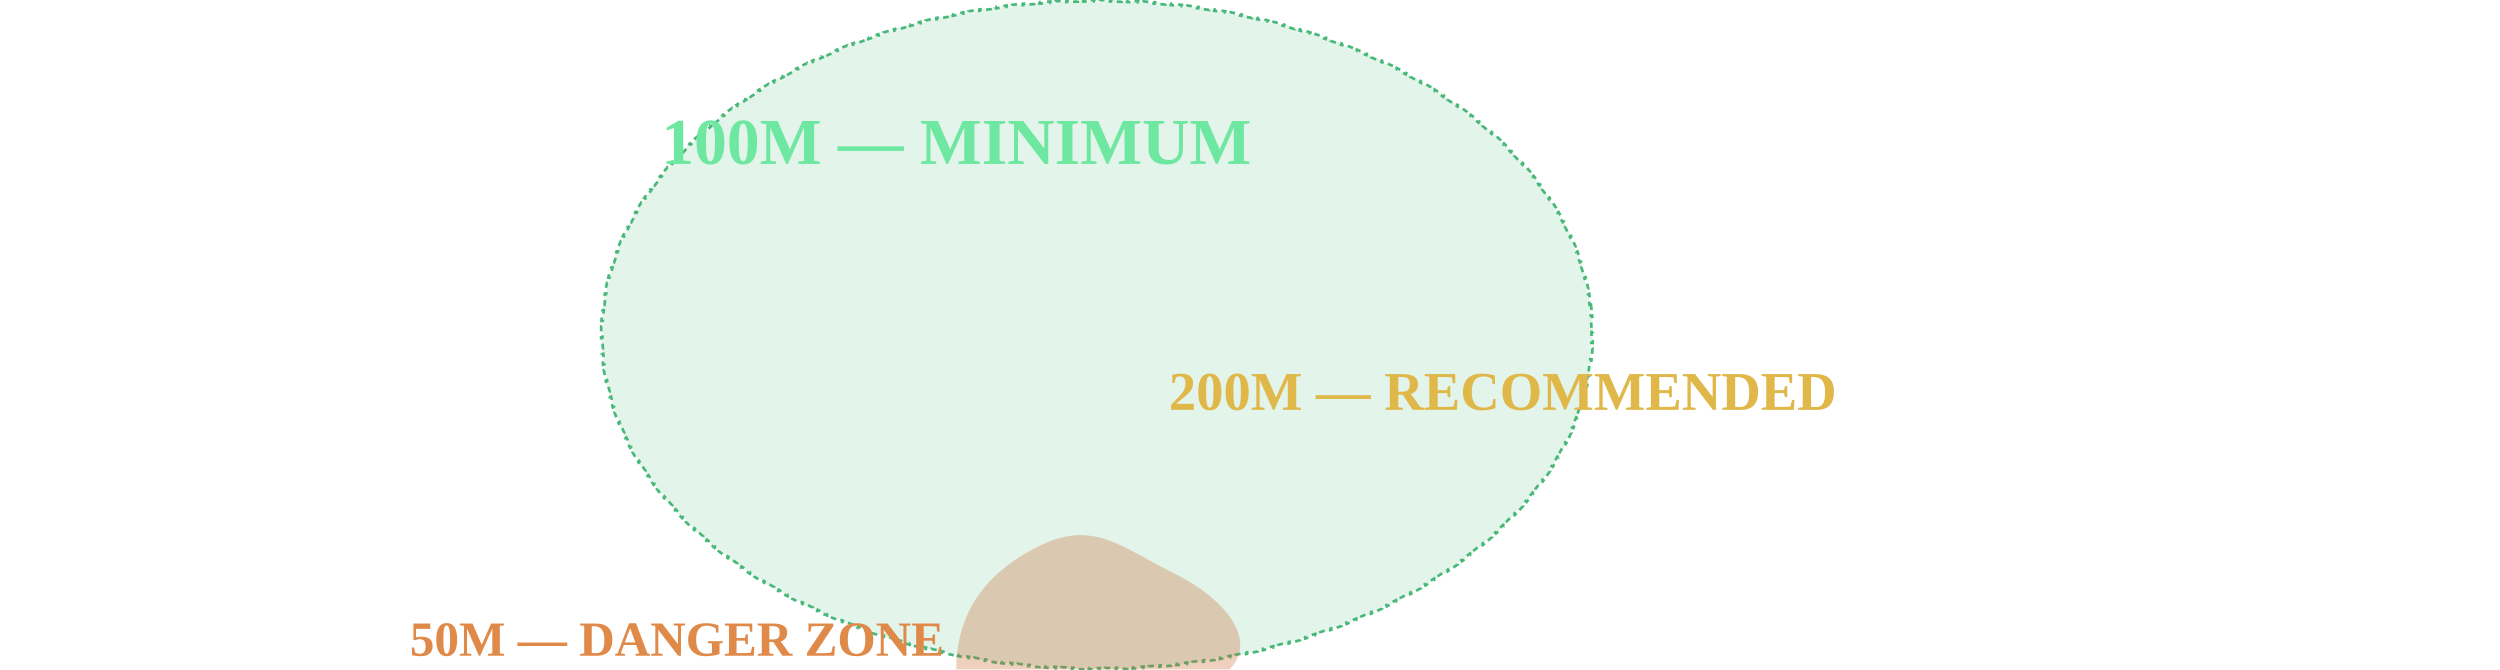
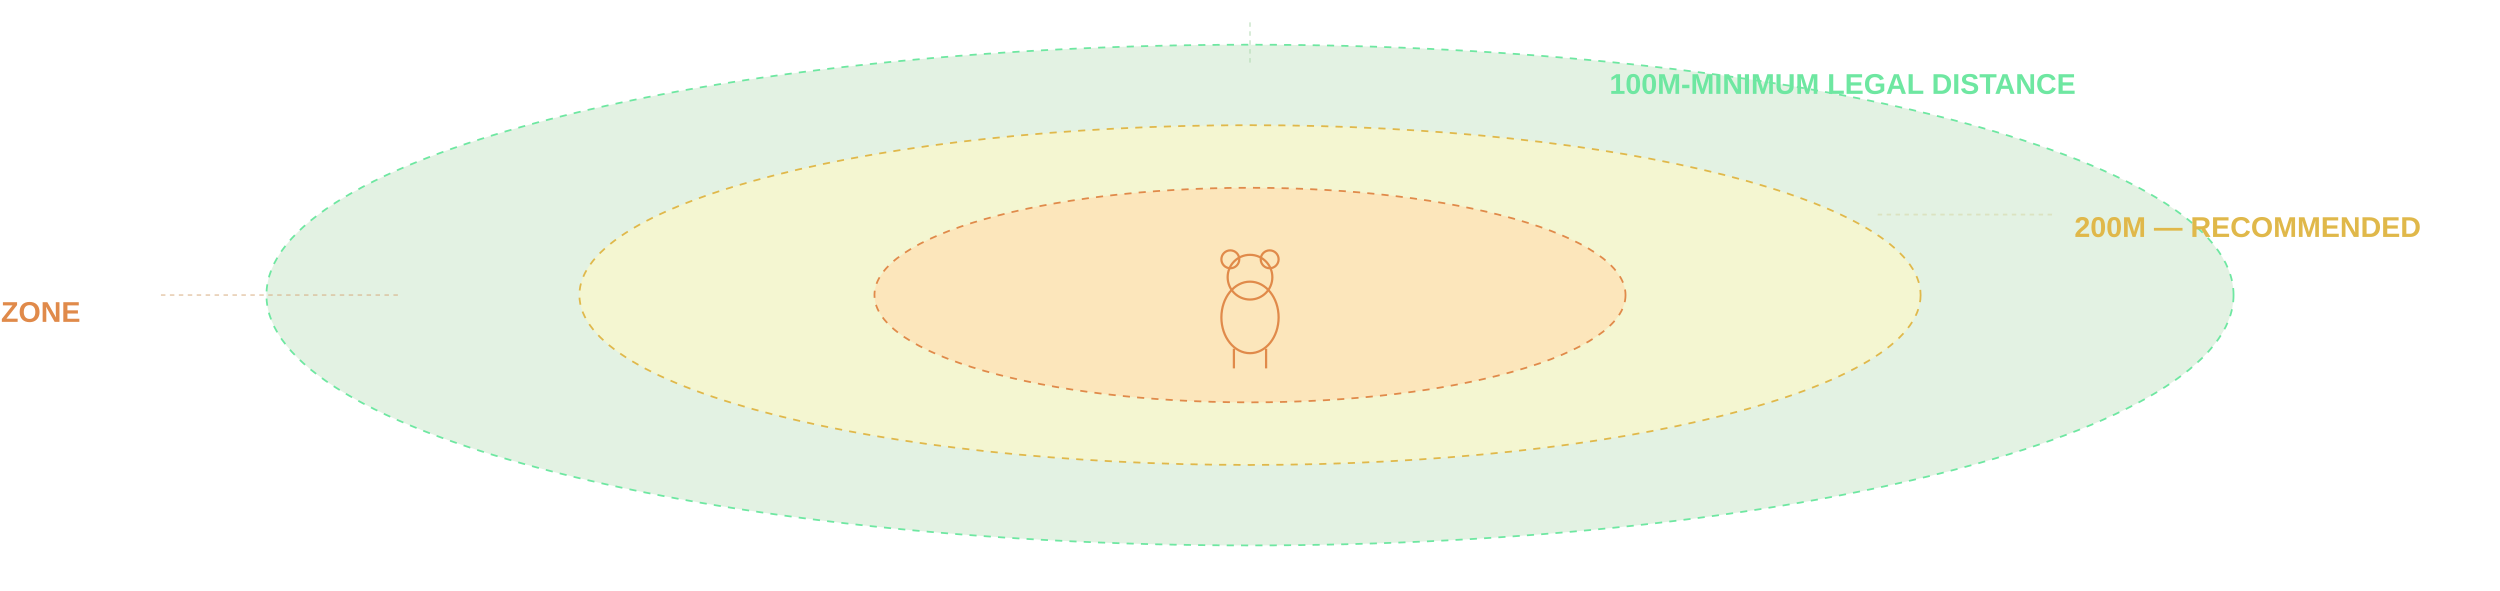
- <svg xmlns="http://www.w3.org/2000/svg" width="915" height="245" viewBox="0 0 915 245" fill="none">
-   <path d="M582.274 111.479C582.362 112.142 582.44 112.807 582.512 113.473L582.018 113.526C582.089 114.188 582.152 114.852 582.208 115.517L582.702 115.475C582.758 116.14 582.808 116.807 582.848 117.476L582.351 117.506C582.39 118.168 582.422 118.832 582.446 119.497L582.944 119.479C582.968 120.149 582.982 120.819 582.99 121.491L582.494 121.497C582.498 121.831 582.5 122.165 582.5 122.5C582.5 122.834 582.498 123.169 582.494 123.503L582.99 123.508C582.982 124.18 582.968 124.85 582.944 125.52L582.446 125.502C582.422 126.167 582.39 126.832 582.351 127.494L582.848 127.523C582.808 128.192 582.758 128.859 582.702 129.524L582.208 129.483C582.152 130.148 582.089 130.812 582.018 131.474L582.512 131.526C582.44 132.192 582.362 132.857 582.274 133.52L581.779 133.455C581.692 134.114 581.598 134.772 581.495 135.429L581.985 135.506C581.882 136.168 581.77 136.828 581.651 137.487L581.163 137.399C581.045 138.054 580.919 138.708 580.785 139.359L581.272 139.459C581.138 140.115 580.996 140.769 580.846 141.422L580.36 141.311C580.211 141.959 580.055 142.606 579.891 143.251L580.372 143.372C580.207 144.021 580.035 144.668 579.854 145.313L579.376 145.181C579.197 145.822 579.011 146.462 578.817 147.1L579.294 147.244C579.1 147.884 578.896 148.52 578.687 149.156L578.216 149.001C578.008 149.633 577.793 150.263 577.57 150.891L578.038 151.056C577.815 151.688 577.586 152.318 577.348 152.946L576.882 152.771C576.647 153.391 576.404 154.009 576.155 154.626L576.616 154.812C576.366 155.432 576.107 156.049 575.843 156.665L575.387 156.47C575.124 157.082 574.854 157.692 574.577 158.301L575.029 158.506C574.753 159.113 574.472 159.72 574.182 160.323L573.732 160.107C573.445 160.706 573.151 161.303 572.85 161.897L573.293 162.122C572.99 162.72 572.68 163.315 572.364 163.908L571.926 163.676C571.614 164.262 571.296 164.847 570.971 165.429L571.404 165.67C571.079 166.252 570.75 166.834 570.412 167.412L569.981 167.161C569.645 167.736 569.303 168.31 568.954 168.881L569.379 169.14C569.03 169.71 568.675 170.278 568.314 170.845L567.896 170.578C567.539 171.137 567.177 171.694 566.809 172.249L567.223 172.523C566.853 173.081 566.478 173.637 566.097 174.189L565.687 173.906C565.307 174.455 564.922 175.003 564.531 175.548L564.936 175.838C564.548 176.378 564.154 176.915 563.755 177.45L563.356 177.154C562.959 177.688 562.556 178.218 562.147 178.747L562.54 179.051C562.13 179.582 561.715 180.111 561.294 180.638L560.905 180.327C560.491 180.844 560.072 181.359 559.647 181.872L560.032 182.19C559.607 182.704 559.174 183.214 558.738 183.723L558.36 183.399C557.926 183.906 557.487 184.411 557.042 184.913L557.414 185.242C556.971 185.742 556.524 186.24 556.071 186.735L555.704 186.4C555.257 186.89 554.805 187.377 554.348 187.861L554.709 188.202C554.25 188.689 553.787 189.174 553.318 189.655L552.961 189.308C552.495 189.787 552.023 190.265 551.547 190.739L551.899 191.092C551.429 191.561 550.953 192.026 550.474 192.49L550.128 192.133C549.65 192.595 549.168 193.055 548.681 193.513L549.021 193.875C548.533 194.334 548.039 194.791 547.541 195.246L547.206 194.879C546.715 195.327 546.22 195.773 545.721 196.217L546.051 196.589C545.553 197.031 545.051 197.47 544.545 197.907L544.219 197.53C543.714 197.966 543.205 198.399 542.692 198.829L543.013 199.212C542.498 199.644 541.979 200.073 541.456 200.5L541.141 200.113C540.628 200.532 540.112 200.948 539.592 201.361L539.9 201.751C539.378 202.166 538.852 202.578 538.322 202.988L538.018 202.596C537.489 203.005 536.956 203.411 536.42 203.815L536.719 204.212C536.185 204.614 535.648 205.014 535.106 205.411L534.812 205.011C534.278 205.403 533.739 205.792 533.197 206.18L533.486 206.584C532.942 206.973 532.395 207.359 531.844 207.743L531.561 207.335C531.011 207.718 530.457 208.098 529.9 208.476L530.18 208.887C529.629 209.26 529.075 209.633 528.518 210.002L528.243 209.586C527.689 209.952 527.131 210.316 526.57 210.678L526.841 211.098C526.278 211.46 525.713 211.821 525.144 212.179L524.877 211.756C524.31 212.112 523.74 212.466 523.166 212.817L523.426 213.243C522.86 213.59 522.29 213.934 521.718 214.275L521.462 213.848C520.891 214.189 520.317 214.527 519.739 214.863L519.99 215.294C519.411 215.631 518.829 215.966 518.243 216.298L517.997 215.865C517.416 216.195 516.831 216.523 516.244 216.848L516.485 217.283C515.904 217.605 515.318 217.923 514.73 218.24L514.495 217.803C513.909 218.119 513.32 218.433 512.729 218.744L512.959 219.184C512.365 219.496 511.769 219.806 511.17 220.113L510.944 219.671C510.351 219.975 509.754 220.277 509.154 220.576L509.376 221.021C508.781 221.319 508.183 221.613 507.582 221.905L507.365 221.459C506.766 221.751 506.164 222.039 505.56 222.326L505.772 222.775C505.166 223.063 504.558 223.348 503.946 223.631L503.738 223.18C503.133 223.459 502.525 223.737 501.915 224.012L502.119 224.466C501.512 224.739 500.903 225.009 500.291 225.277L500.091 224.822C499.481 225.09 498.868 225.356 498.253 225.619L498.448 226.075C497.831 226.339 497.211 226.601 496.589 226.859L496.398 226.4C495.783 226.656 495.164 226.91 494.544 227.161L494.73 227.623C494.114 227.873 493.494 228.119 492.873 228.364L492.69 227.901C492.07 228.146 491.448 228.388 490.823 228.628L491.001 229.092C490.375 229.332 489.746 229.57 489.115 229.805L488.941 229.339C488.316 229.572 487.688 229.803 487.059 230.031L487.229 230.498C486.603 230.725 485.975 230.949 485.345 231.171L485.18 230.702C484.551 230.924 483.92 231.143 483.287 231.359L483.448 231.83C482.814 232.047 482.177 232.261 481.538 232.474L481.382 232.001C480.748 232.212 480.111 232.42 479.473 232.626L479.625 233.1C478.992 233.304 478.357 233.506 477.72 233.705L477.571 233.23C476.935 233.429 476.297 233.625 475.657 233.819L475.802 234.296C475.16 234.49 474.517 234.683 473.872 234.872L473.732 234.394C473.09 234.582 472.444 234.769 471.798 234.953L471.934 235.433C471.294 235.615 470.653 235.795 470.01 235.972L469.878 235.49C469.236 235.667 468.592 235.842 467.946 236.014L468.074 236.496C467.427 236.668 466.778 236.838 466.128 237.005L466.004 236.521C465.355 236.689 464.704 236.854 464.051 237.016L464.171 237.499C463.525 237.66 462.876 237.817 462.227 237.973L462.111 237.489C461.464 237.644 460.815 237.796 460.165 237.946L460.276 238.432C459.625 238.582 458.971 238.73 458.316 238.876L458.209 238.39C457.555 238.535 456.899 238.678 456.242 238.818L456.346 239.305C455.692 239.444 455.037 239.581 454.381 239.716L454.281 239.229C453.63 239.363 452.977 239.494 452.323 239.623L452.419 240.11C451.763 240.239 451.106 240.366 450.447 240.49L450.355 240.002C449.698 240.126 449.039 240.248 448.379 240.367L448.466 240.856C447.806 240.975 447.144 241.093 446.481 241.207L446.397 240.716C445.743 240.828 445.087 240.939 444.43 241.047L444.51 241.538C443.851 241.646 443.192 241.753 442.53 241.856L442.453 241.362C441.793 241.465 441.132 241.566 440.469 241.664L440.541 242.157C439.877 242.256 439.211 242.351 438.544 242.444L438.476 241.951C437.816 242.043 437.156 242.133 436.494 242.221L436.559 242.714C435.898 242.801 435.236 242.885 434.572 242.968L434.512 242.475C433.849 242.557 433.185 242.637 432.521 242.715L432.577 243.208C431.911 243.286 431.244 243.361 430.576 243.434L430.522 242.939C429.858 243.012 429.192 243.081 428.524 243.148L428.573 243.645C427.911 243.711 427.248 243.776 426.583 243.838L426.537 243.342C425.874 243.404 425.209 243.463 424.543 243.521L424.585 244.018C423.918 244.075 423.249 244.128 422.58 244.181L422.542 243.685C421.874 243.737 421.204 243.786 420.534 243.833L420.568 244.329C419.903 244.376 419.237 244.42 418.569 244.462L418.538 243.967C417.874 244.009 417.209 244.048 416.543 244.085L416.569 244.581C415.902 244.618 415.233 244.652 414.563 244.685L414.541 244.188C413.873 244.221 413.203 244.25 412.532 244.277L412.552 244.773C411.881 244.801 411.21 244.827 410.538 244.85L410.522 244.351C409.858 244.373 409.193 244.393 408.527 244.41L408.54 244.909C407.872 244.926 407.204 244.94 406.534 244.952L406.526 244.454C405.858 244.466 405.189 244.476 404.52 244.483L404.524 244.98C403.853 244.988 403.182 244.993 402.509 244.995L402.508 244.498C402.172 244.499 401.836 244.5 401.5 244.5C401.164 244.5 400.828 244.499 400.492 244.498L400.49 244.995C399.818 244.993 399.146 244.989 398.476 244.981L398.48 244.483C397.811 244.476 397.142 244.466 396.475 244.454L396.465 244.952C395.795 244.94 395.127 244.926 394.459 244.909H394.46L394.474 244.41C393.808 244.393 393.142 244.373 392.478 244.351L392.461 244.85C391.789 244.827 391.118 244.801 390.447 244.773L390.468 244.277C389.798 244.25 389.128 244.221 388.46 244.188L388.436 244.685C387.766 244.652 387.097 244.618 386.43 244.581L386.458 244.085C385.792 244.048 385.126 244.009 384.462 243.967L384.431 244.463C383.763 244.421 383.096 244.376 382.431 244.329L382.466 243.833C381.796 243.786 381.126 243.737 380.458 243.685L380.419 244.181C379.75 244.128 379.082 244.075 378.415 244.018L378.457 243.521C377.791 243.463 377.126 243.404 376.463 243.342L376.417 243.838C375.752 243.776 375.088 243.711 374.426 243.645L374.476 243.148C373.808 243.081 373.142 243.012 372.478 242.939L372.424 243.434C371.755 243.361 371.088 243.286 370.422 243.208L370.479 242.715C369.815 242.637 369.151 242.557 368.489 242.475L368.427 242.968C367.763 242.885 367.101 242.801 366.44 242.714L366.506 242.221C365.844 242.133 365.184 242.043 364.524 241.951L364.455 242.444C363.788 242.351 363.122 242.256 362.458 242.157L362.531 241.664C361.868 241.566 361.207 241.465 360.547 241.362L360.47 241.856H360.469C359.807 241.753 359.148 241.646 358.489 241.538L358.57 241.047C357.913 240.939 357.257 240.828 356.603 240.716L356.518 241.207C355.855 241.093 355.193 240.975 354.533 240.856L354.622 240.367C353.962 240.248 353.302 240.126 352.645 240.002L352.552 240.49C351.893 240.366 351.236 240.24 350.581 240.111L350.677 239.623C350.023 239.494 349.37 239.363 348.719 239.229L348.618 239.716C347.962 239.581 347.307 239.444 346.653 239.305L346.758 238.818C346.101 238.678 345.446 238.535 344.792 238.39L344.683 238.876C344.028 238.73 343.374 238.582 342.723 238.432L342.835 237.946C342.185 237.796 341.536 237.644 340.889 237.489L340.772 237.973C340.123 237.817 339.474 237.66 338.828 237.499L338.949 237.016C338.296 236.854 337.645 236.689 336.996 236.521L336.871 237.005C336.221 236.838 335.572 236.668 334.925 236.496L335.054 236.014C334.408 235.842 333.764 235.667 333.122 235.49L332.989 235.972C332.346 235.795 331.705 235.615 331.065 235.433L331.202 234.953C330.556 234.769 329.91 234.582 329.268 234.394L329.127 234.872C328.482 234.683 327.839 234.49 327.197 234.296L327.343 233.819C326.703 233.625 326.065 233.429 325.429 233.23L325.279 233.705C324.642 233.506 324.007 233.304 323.374 233.1L323.527 232.626C322.889 232.42 322.252 232.212 321.618 232.001L321.461 232.474C320.822 232.261 320.185 232.047 319.551 231.83L319.713 231.359C319.08 231.143 318.449 230.924 317.82 230.702L317.654 231.171C317.024 230.949 316.396 230.725 315.771 230.498L315.941 230.031C315.312 229.803 314.684 229.572 314.059 229.339L313.884 229.805C313.253 229.57 312.624 229.332 311.998 229.092L312.177 228.628C311.552 228.388 310.93 228.146 310.31 227.901L310.126 228.364C309.505 228.119 308.885 227.873 308.269 227.623L308.456 227.161C307.836 226.91 307.217 226.656 306.602 226.4L306.41 226.859C305.788 226.601 305.168 226.339 304.551 226.075L304.747 225.619C304.132 225.356 303.519 225.09 302.909 224.822L302.708 225.277C302.096 225.009 301.487 224.739 300.88 224.466L301.085 224.012C300.475 223.737 299.867 223.459 299.262 223.18L299.053 223.631C298.441 223.348 297.833 223.063 297.227 222.775L297.44 222.326C296.836 222.039 296.234 221.751 295.635 221.459L295.417 221.905C294.816 221.613 294.218 221.318 293.623 221.021L293.846 220.576C293.246 220.277 292.649 219.975 292.056 219.671L291.829 220.113C291.23 219.806 290.634 219.496 290.04 219.184L290.271 218.744C289.68 218.433 289.091 218.119 288.505 217.803L288.268 218.24C287.68 217.923 287.095 217.605 286.514 217.283L286.756 216.848C286.169 216.523 285.584 216.195 285.003 215.865L284.756 216.298C284.17 215.966 283.588 215.631 283.009 215.294L283.261 214.863C282.683 214.527 282.109 214.189 281.538 213.848L281.281 214.275C280.709 213.934 280.139 213.59 279.573 213.243L279.834 212.817C279.26 212.466 278.689 212.112 278.122 211.756L277.856 212.179H277.855C277.286 211.821 276.721 211.46 276.158 211.098L276.43 210.678C275.869 210.316 275.311 209.952 274.757 209.586L274.481 210.002C273.924 209.633 273.37 209.26 272.819 208.887L273.1 208.476C272.543 208.098 271.989 207.718 271.439 207.335L271.155 207.743C270.604 207.359 270.057 206.973 269.513 206.584L269.803 206.18C269.261 205.792 268.722 205.403 268.188 205.011L267.893 205.411C267.351 205.014 266.814 204.614 266.28 204.212L266.58 203.815C266.044 203.411 265.511 203.005 264.982 202.596L264.677 202.988C264.147 202.578 263.621 202.166 263.099 201.751L263.408 201.361C262.888 200.948 262.372 200.532 261.859 200.113L261.543 200.5C261.02 200.073 260.501 199.644 259.986 199.212L260.308 198.829C259.795 198.399 259.286 197.966 258.781 197.53L258.454 197.907C257.948 197.47 257.446 197.031 256.948 196.589L257.279 196.217C256.78 195.773 256.285 195.327 255.794 194.879L255.458 195.246C254.96 194.791 254.466 194.334 253.978 193.875L254.319 193.513C253.832 193.055 253.35 192.595 252.872 192.133L252.525 192.49C252.046 192.026 251.57 191.561 251.1 191.092L251.453 190.739C250.977 190.265 250.505 189.787 250.039 189.308L249.681 189.655C249.212 189.174 248.749 188.689 248.29 188.202L248.652 187.861C248.195 187.377 247.743 186.89 247.296 186.4L246.928 186.735C246.475 186.24 246.028 185.742 245.585 185.242L245.958 184.913C245.513 184.411 245.074 183.906 244.64 183.399L244.261 183.723C243.825 183.214 243.392 182.704 242.967 182.19L243.353 181.872C242.928 181.359 242.509 180.844 242.095 180.327L241.705 180.638C241.284 180.111 240.869 179.582 240.459 179.051L240.853 178.747C240.444 178.218 240.041 177.688 239.644 177.154L239.245 177.451C238.846 176.915 238.451 176.378 238.063 175.838L238.469 175.548C238.078 175.003 237.693 174.455 237.313 173.906L236.902 174.189C236.521 173.637 236.146 173.081 235.776 172.523L236.191 172.249C235.823 171.694 235.461 171.137 235.104 170.578L234.685 170.845C234.324 170.278 233.969 169.71 233.62 169.14L234.046 168.881C233.697 168.31 233.355 167.736 233.019 167.161L232.587 167.412C232.249 166.834 231.92 166.253 231.595 165.671L232.029 165.429C231.704 164.847 231.386 164.262 231.074 163.676L230.635 163.908C230.319 163.315 230.01 162.72 229.707 162.122L230.151 161.897C229.85 161.303 229.555 160.706 229.268 160.107L228.817 160.323C228.528 159.72 228.246 159.114 227.97 158.507L228.423 158.302C228.146 157.693 227.876 157.082 227.613 156.47L227.156 156.665C226.892 156.049 226.633 155.432 226.383 154.812L226.845 154.626C226.596 154.009 226.353 153.391 226.118 152.771L225.651 152.946C225.413 152.318 225.184 151.688 224.961 151.056L225.43 150.892C225.207 150.263 224.992 149.633 224.784 149.001L224.312 149.156C224.103 148.52 223.899 147.884 223.705 147.244L224.184 147.1C223.99 146.462 223.803 145.822 223.624 145.181L223.145 145.314C222.964 144.669 222.792 144.021 222.627 143.372L223.109 143.251C222.945 142.606 222.789 141.959 222.64 141.311L222.153 141.422C222.003 140.77 221.861 140.116 221.727 139.46L222.215 139.36C222.081 138.708 221.955 138.055 221.837 137.399L221.348 137.487C221.229 136.828 221.117 136.168 221.014 135.506L221.505 135.43C221.402 134.773 221.308 134.115 221.221 133.455L220.725 133.52C220.637 132.857 220.559 132.192 220.487 131.526L220.982 131.474C220.911 130.812 220.848 130.148 220.792 129.483L220.297 129.524C220.241 128.859 220.191 128.192 220.151 127.523L220.649 127.494C220.61 126.832 220.578 126.168 220.554 125.503L220.055 125.52C220.031 124.85 220.017 124.18 220.009 123.508L220.506 123.503C220.502 123.169 220.5 122.835 220.5 122.5C220.5 122.166 220.502 121.831 220.506 121.497L220.009 121.491C220.017 120.819 220.031 120.149 220.055 119.479L220.554 119.498C220.578 118.833 220.61 118.168 220.649 117.506L220.151 117.476C220.191 116.807 220.241 116.14 220.297 115.475L220.792 115.517C220.848 114.852 220.911 114.188 220.982 113.526L220.487 113.473C220.558 112.821 220.633 112.171 220.719 111.522L220.725 111.479L221.221 111.545C221.308 110.886 221.402 110.228 221.505 109.571L221.014 109.493C221.117 108.831 221.229 108.171 221.348 107.512L221.837 107.601C221.955 106.946 222.081 106.292 222.215 105.641L221.727 105.54C221.861 104.884 222.003 104.23 222.153 103.577L222.64 103.689C222.789 103.041 222.945 102.394 223.109 101.749L222.627 101.627C222.792 100.978 222.964 100.331 223.145 99.686L223.624 99.819C223.803 99.178 223.989 98.538 224.183 97.9L223.705 97.755C223.899 97.115 224.103 96.479 224.312 95.843L224.784 95.999C224.992 95.367 225.207 94.737 225.43 94.109L224.961 93.943C225.185 93.311 225.413 92.681 225.651 92.053L226.118 92.23C226.353 91.609 226.596 90.991 226.845 90.374L226.383 90.186C226.633 89.567 226.892 88.95 227.156 88.334L227.613 88.53C227.876 87.918 228.146 87.308 228.423 86.699L227.97 86.493C228.246 85.886 228.527 85.279 228.817 84.676L229.268 84.893C229.555 84.294 229.849 83.697 230.15 83.103L229.706 82.877C230.009 82.279 230.319 81.684 230.635 81.091L231.074 81.324C231.386 80.738 231.704 80.153 232.029 79.571L231.595 79.329C231.66 79.212 231.723 79.094 231.789 78.978L232.587 77.587L233.019 77.839C233.355 77.264 233.697 76.69 234.046 76.119L233.62 75.859C233.969 75.289 234.324 74.721 234.685 74.154L235.104 74.422C235.461 73.863 235.823 73.306 236.191 72.751L235.776 72.476C236.146 71.918 236.521 71.362 236.902 70.81L237.313 71.094C237.693 70.545 238.078 69.997 238.469 69.452L238.063 69.161C238.451 68.621 238.845 68.084 239.244 67.549L239.644 67.846C240.041 67.312 240.444 66.782 240.853 66.253L240.459 65.948C240.869 65.417 241.284 64.888 241.705 64.361L242.095 64.673C242.509 64.156 242.928 63.641 243.353 63.128L242.968 62.81L242.967 62.809C243.392 62.295 243.825 61.785 244.261 61.276L244.64 61.601C245.074 61.094 245.513 60.589 245.958 60.087L245.585 59.757C246.028 59.257 246.475 58.759 246.928 58.264L247.296 58.6C247.743 58.11 248.195 57.623 248.652 57.139L248.29 56.797C248.749 56.31 249.212 55.825 249.681 55.344L250.039 55.692C250.505 55.213 250.977 54.735 251.453 54.261L251.1 53.907C251.57 53.438 252.046 52.973 252.525 52.509L252.872 52.867C253.35 52.405 253.832 51.945 254.319 51.487L253.978 51.124C254.466 50.665 254.96 50.208 255.458 49.753L255.794 50.121C256.285 49.673 256.78 49.227 257.279 48.783L256.948 48.41C257.446 47.968 257.948 47.529 258.454 47.092L258.781 47.47C259.286 47.034 259.795 46.602 260.308 46.171L259.986 45.787C260.501 45.355 261.02 44.926 261.543 44.499L261.859 44.887C262.372 44.468 262.888 44.052 263.408 43.639L263.099 43.248C263.621 42.833 264.147 42.421 264.677 42.011L264.982 42.404C265.511 41.995 266.044 41.589 266.58 41.185L266.28 40.787C266.814 40.385 267.351 39.985 267.893 39.588L268.188 39.989C268.722 39.597 269.261 39.208 269.803 38.82L269.513 38.415C270.057 38.026 270.604 37.64 271.155 37.256L271.439 37.665C271.989 37.282 272.543 36.902 273.1 36.524L272.819 36.112C273.37 35.739 273.924 35.366 274.481 34.997L274.757 35.414C275.311 35.048 275.869 34.684 276.43 34.322L276.158 33.901C276.721 33.539 277.286 33.178 277.855 32.82L277.856 32.821L278.123 33.244C278.69 32.888 279.26 32.534 279.834 32.183L279.573 31.756C280.139 31.409 280.709 31.066 281.281 30.724L281.538 31.152C282.109 30.811 282.683 30.473 283.261 30.137L283.009 29.705C283.588 29.368 284.17 29.034 284.756 28.701L285.003 29.135C285.584 28.805 286.169 28.477 286.756 28.152L286.514 27.716C287.095 27.394 287.681 27.076 288.269 26.759L288.505 27.197C289.091 26.881 289.68 26.567 290.271 26.256L290.04 25.815C290.634 25.503 291.23 25.193 291.829 24.886L292.056 25.329C292.649 25.025 293.246 24.723 293.846 24.424L293.623 23.977C294.218 23.68 294.816 23.386 295.417 23.094L295.635 23.541C296.234 23.249 296.836 22.961 297.44 22.674L297.227 22.224C297.833 21.936 298.441 21.651 299.053 21.368L299.262 21.82C299.867 21.541 300.475 21.263 301.085 20.988L300.88 20.533C301.487 20.26 302.096 19.99 302.708 19.722L302.909 20.178C303.519 19.91 304.132 19.644 304.747 19.381L304.551 18.924C305.168 18.66 305.788 18.398 306.41 18.14L306.602 18.6C307.217 18.343 307.836 18.09 308.456 17.839L308.269 17.376C308.885 17.126 309.505 16.88 310.126 16.635L310.31 17.099C310.93 16.854 311.552 16.612 312.177 16.372L311.998 15.907C312.624 15.667 313.253 15.43 313.884 15.194L314.059 15.661C314.684 15.428 315.312 15.197 315.941 14.969L315.771 14.501C316.396 14.274 317.024 14.05 317.654 13.828L317.82 14.298C318.449 14.076 319.08 13.857 319.713 13.641L319.551 13.169C320.185 12.952 320.822 12.738 321.461 12.525L321.618 12.999C322.252 12.788 322.889 12.58 323.527 12.374L323.374 11.899C324.007 11.695 324.642 11.493 325.279 11.294L325.429 11.77C326.065 11.571 326.703 11.375 327.343 11.181L327.197 10.703C327.839 10.509 328.482 10.316 329.127 10.127L329.268 10.606C329.91 10.418 330.556 10.231 331.202 10.047L331.065 9.566C331.705 9.385 332.346 9.204 332.989 9.027L333.122 9.51C333.764 9.333 334.408 9.158 335.054 8.986L334.925 8.503C335.572 8.331 336.221 8.161 336.871 7.994L336.996 8.479C337.645 8.312 338.296 8.146 338.949 7.984L338.828 7.5C339.474 7.339 340.123 7.182 340.772 7.026L340.889 7.511C341.536 7.356 342.185 7.204 342.835 7.054L342.723 6.567C343.374 6.417 344.028 6.269 344.683 6.123L344.791 6.61C345.445 6.465 346.101 6.322 346.758 6.182L346.653 5.694C347.307 5.555 347.962 5.418 348.618 5.283L348.719 5.771C349.37 5.637 350.023 5.506 350.677 5.377L350.58 4.889C351.236 4.76 351.893 4.633 352.552 4.509L352.645 4.998C353.302 4.874 353.961 4.752 354.621 4.633L354.533 4.143C355.193 4.024 355.855 3.906 356.518 3.792L356.603 4.284C357.257 4.172 357.913 4.061 358.57 3.953L358.489 3.461C359.148 3.353 359.807 3.246 360.469 3.143L360.47 3.144L360.547 3.638C361.207 3.535 361.868 3.434 362.531 3.336L362.458 2.842C363.122 2.744 363.788 2.648 364.455 2.555L364.524 3.049C365.184 2.957 365.844 2.867 366.506 2.779L366.44 2.285C367.101 2.198 367.763 2.114 368.427 2.031L368.488 2.525C369.151 2.443 369.815 2.363 370.479 2.285L370.422 1.791C371.088 1.713 371.755 1.638 372.423 1.565L372.478 2.061C373.142 1.988 373.808 1.919 374.476 1.852L374.426 1.354C375.088 1.288 375.751 1.223 376.416 1.161L376.463 1.658C377.126 1.596 377.791 1.537 378.457 1.479L378.414 0.981C379.081 0.924 379.75 0.871 380.419 0.818L380.458 1.315C381.126 1.263 381.796 1.214 382.466 1.167L382.431 0.67C383.096 0.623 383.762 0.579 384.43 0.537L384.462 1.033C385.126 0.991 385.791 0.952 386.457 0.915L386.43 0.418C387.097 0.381 387.766 0.347 388.436 0.314L388.459 0.812C389.127 0.779 389.797 0.75 390.468 0.723L390.447 0.226C391.118 0.198 391.789 0.172 392.461 0.149L392.478 0.649C393.142 0.627 393.807 0.607 394.473 0.59L394.46 0.091L394.459 0.09C395.127 0.073 395.795 0.059 396.465 0.047L396.474 0.546C397.142 0.534 397.811 0.524 398.48 0.517L398.475 0.019C399.146 0.011 399.817 0.006 400.49 0.004L400.492 0.502C400.828 0.501 401.164 0.5 401.5 0.5C401.836 0.5 402.172 0.501 402.508 0.502L402.509 0.004C403.181 0.006 403.853 0.01 404.523 0.018L404.52 0.517C405.189 0.524 405.858 0.534 406.525 0.546L406.534 0.047C407.204 0.059 407.872 0.073 408.54 0.09V0.091L408.526 0.59C409.192 0.607 409.858 0.627 410.522 0.649L410.538 0.149C411.21 0.172 411.881 0.198 412.552 0.226L412.532 0.723C413.202 0.75 413.872 0.779 414.54 0.812L414.563 0.314C415.233 0.347 415.902 0.381 416.569 0.418L416.542 0.915C417.208 0.952 417.874 0.991 418.538 1.033L418.568 0.536C419.236 0.578 419.903 0.623 420.568 0.67L420.534 1.167C421.204 1.214 421.874 1.263 422.542 1.315L422.58 0.818C423.249 0.871 423.917 0.924 424.584 0.981L424.543 1.479C425.209 1.537 425.874 1.596 426.537 1.658L426.582 1.161C427.247 1.223 427.911 1.288 428.573 1.354L428.524 1.852C429.192 1.919 429.858 1.988 430.522 2.061L430.575 1.565C431.244 1.638 431.911 1.713 432.577 1.791L432.521 2.285C433.185 2.363 433.849 2.443 434.511 2.525L434.572 2.031C435.236 2.114 435.898 2.198 436.559 2.285L436.494 2.779C437.156 2.867 437.816 2.957 438.476 3.049L438.544 2.555C439.211 2.648 439.877 2.744 440.541 2.842L440.469 3.336C441.132 3.434 441.793 3.535 442.453 3.638L442.53 3.144V3.143C443.192 3.246 443.851 3.353 444.51 3.461L444.43 3.953C445.087 4.061 445.743 4.172 446.397 4.284L446.481 3.792C447.144 3.906 447.806 4.024 448.466 4.143L448.378 4.633C449.038 4.752 449.698 4.874 450.355 4.998L450.447 4.509C451.106 4.633 451.763 4.759 452.418 4.888L452.323 5.377C452.977 5.506 453.63 5.637 454.281 5.771L454.381 5.283C455.037 5.418 455.692 5.555 456.346 5.694L456.242 6.182C456.899 6.322 457.554 6.465 458.208 6.61L458.316 6.123C458.971 6.269 459.625 6.417 460.276 6.567L460.165 7.054C460.815 7.204 461.464 7.356 462.111 7.511L462.227 7.026C462.876 7.182 463.525 7.34 464.171 7.5L464.051 7.984C464.704 8.146 465.355 8.311 466.004 8.479L466.128 7.994C466.778 8.161 467.427 8.331 468.074 8.503L467.946 8.986C468.592 9.158 469.236 9.333 469.878 9.51L470.01 9.027C470.653 9.204 471.294 9.385 471.934 9.566L471.798 10.047C472.444 10.231 473.09 10.418 473.732 10.606L473.872 10.127C474.517 10.316 475.16 10.509 475.802 10.703L475.657 11.181C476.297 11.375 476.935 11.571 477.571 11.77L477.72 11.294C478.357 11.493 478.992 11.695 479.625 11.899L479.473 12.374C480.111 12.58 480.748 12.788 481.382 12.999L481.538 12.525C482.177 12.738 482.814 12.952 483.448 13.169L483.287 13.641C483.92 13.857 484.551 14.076 485.18 14.298L485.345 13.828C485.975 14.05 486.603 14.274 487.229 14.501L487.059 14.969C487.688 15.197 488.316 15.428 488.941 15.661L489.115 15.194C489.746 15.43 490.375 15.667 491.001 15.907L490.823 16.372C491.448 16.612 492.07 16.854 492.69 17.099L492.873 16.635C493.494 16.88 494.114 17.126 494.73 17.376L494.544 17.839C495.164 18.09 495.783 18.343 496.398 18.6L496.589 18.14C497.211 18.398 497.831 18.66 498.448 18.924L498.253 19.381C498.868 19.644 499.481 19.91 500.091 20.178L500.291 19.722C500.903 19.99 501.512 20.26 502.119 20.533L501.915 20.988C502.525 21.263 503.133 21.541 503.738 21.82L503.946 21.368C504.558 21.651 505.166 21.936 505.772 22.224L505.56 22.674C506.164 22.961 506.766 23.249 507.365 23.541L507.582 23.094C508.183 23.386 508.781 23.681 509.376 23.979L509.154 24.424C509.754 24.723 510.351 25.025 510.944 25.329L511.17 24.886C511.769 25.193 512.365 25.503 512.959 25.815L512.729 26.256C513.32 26.567 513.909 26.881 514.495 27.197L514.731 26.759C515.319 27.076 515.904 27.394 516.485 27.716L516.244 28.152C516.831 28.477 517.416 28.805 517.997 29.135L518.243 28.701C518.829 29.034 519.411 29.368 519.99 29.705L519.739 30.137C520.317 30.473 520.891 30.811 521.462 31.152L521.718 30.724C522.29 31.066 522.86 31.409 523.426 31.756L523.166 32.183C523.74 32.534 524.311 32.888 524.878 33.244L525.144 32.821V32.82C525.713 33.178 526.278 33.539 526.841 33.901L526.57 34.322C527.131 34.684 527.689 35.048 528.243 35.414L528.518 34.997C529.075 35.366 529.629 35.739 530.18 36.112L529.9 36.524C530.457 36.902 531.011 37.282 531.561 37.665L531.844 37.256C532.395 37.64 532.942 38.026 533.486 38.415L533.197 38.82C533.739 39.208 534.278 39.597 534.812 39.989L535.106 39.588C535.648 39.985 536.185 40.385 536.719 40.787L536.42 41.185C536.956 41.589 537.489 41.995 538.018 42.404L538.322 42.011C538.852 42.421 539.378 42.833 539.9 43.248L539.592 43.639C540.112 44.052 540.628 44.468 541.141 44.887L541.456 44.499C541.979 44.926 542.498 45.355 543.013 45.787L542.692 46.171C543.205 46.602 543.714 47.034 544.219 47.47L544.545 47.092C545.051 47.529 545.553 47.968 546.051 48.41L545.721 48.783C546.22 49.227 546.715 49.673 547.206 50.121L547.541 49.753C548.039 50.208 548.533 50.665 549.021 51.124L548.681 51.487C549.168 51.945 549.65 52.405 550.128 52.867L550.474 52.509C550.953 52.973 551.429 53.438 551.899 53.907L551.547 54.261C552.023 54.735 552.495 55.213 552.961 55.692L553.318 55.344C553.787 55.825 554.25 56.31 554.709 56.797L554.348 57.139C554.805 57.623 555.257 58.11 555.704 58.6L556.071 58.264C556.524 58.759 556.971 59.257 557.414 59.757L557.042 60.087C557.487 60.589 557.926 61.094 558.36 61.601L558.738 61.276C559.174 61.785 559.607 62.295 560.032 62.809V62.81L559.647 63.128C560.072 63.641 560.491 64.156 560.905 64.673L561.294 64.361C561.715 64.888 562.13 65.417 562.54 65.948L562.147 66.253C562.556 66.782 562.959 67.312 563.356 67.846L563.754 67.548C564.153 68.084 564.548 68.621 564.936 69.161L564.531 69.452C564.922 69.997 565.307 70.545 565.687 71.094L566.097 70.81C566.478 71.362 566.853 71.918 567.223 72.476L566.809 72.751C567.177 73.306 567.539 73.863 567.896 74.422L568.314 74.154C568.675 74.721 569.03 75.289 569.379 75.859L568.954 76.119C569.303 76.69 569.645 77.263 569.981 77.839L570.412 77.587C570.75 78.165 571.079 78.746 571.404 79.328L570.971 79.571C571.296 80.153 571.614 80.738 571.926 81.324L572.364 81.091C572.68 81.684 572.99 82.279 573.292 82.877L572.849 83.103C573.15 83.697 573.445 84.294 573.732 84.893L574.182 84.676C574.471 85.279 574.753 85.885 575.029 86.492L574.577 86.698C574.854 87.307 575.124 87.918 575.387 88.53L575.843 88.334C576.107 88.95 576.366 89.567 576.616 90.186L576.155 90.374C576.404 90.991 576.647 91.609 576.882 92.23L577.348 92.053C577.586 92.681 577.815 93.311 578.038 93.943L577.57 94.108C577.793 94.737 578.008 95.367 578.216 95.999L578.687 95.843C578.896 96.479 579.1 97.115 579.294 97.755H579.295L578.816 97.9C579.01 98.538 579.197 99.178 579.376 99.819L579.854 99.685C580.035 100.33 580.207 100.978 580.372 101.627L579.891 101.749C580.055 102.394 580.211 103.041 580.36 103.689L580.846 103.577C580.996 104.229 581.138 104.883 581.272 105.539L580.785 105.64C580.919 106.292 581.045 106.945 581.163 107.601L581.651 107.512C581.77 108.171 581.882 108.831 581.985 109.493L581.495 109.57C581.598 110.227 581.692 110.885 581.779 111.545L582.274 111.479Z" fill="#48B878" fill-opacity="0.15" stroke="#48B878" stroke-dasharray="2 2" />
-   <path d="M401.5 245H350C350 225 360 210 380 200C400 190 410 200 430 210C450 220 460 235 450 245H401.5Z" fill="url(#paint0_linear_758_3)" fill-opacity="0.3" />
-   <text x="350" y="60" font-size="24" font-weight="bold" fill="#6ee7a1" text-anchor="middle">100M — MINIMUM</text>
-   <text x="550" y="150" font-size="20" font-weight="600" fill="#e0b84a" text-anchor="middle">200M — RECOMMENDED</text>
-   <text x="150" y="240" font-size="18" font-weight="600" fill="#e08a4a" text-anchor="start">50M — DANGER ZONE</text>
-   <defs>
-     <linearGradient id="paint0_linear_758_3" x1="368.802" y1="177.083" x2="430.955" y2="145.545" gradientUnits="userSpaceOnUse">
-       <stop offset="1" stop-color="#C8622A" />
-     </linearGradient>
-   </defs>
+ <svg xmlns="http://www.w3.org/2000/svg" width="2796" height="660" viewBox="0 0 2796 660" fill="none">
+   <ellipse cx="1398" cy="330" rx="1100" ry="280" fill="#C8E6C9" fill-opacity="0.5" stroke="#6ee7a1" stroke-width="2" stroke-dasharray="8 8" />
+   <ellipse cx="1398" cy="330" rx="750" ry="190" fill="#FFF9C4" fill-opacity="0.6" stroke="#e0b84a" stroke-width="2" stroke-dasharray="8 8" />
+   <ellipse cx="1398" cy="330" rx="420" ry="120" fill="#FFE0B2" fill-opacity="0.7" stroke="#e08a4a" stroke-width="2" stroke-dasharray="8 8" />
+   <g transform="translate(1398, 330)">
+     <circle cx="0" cy="-20" r="25" fill="none" stroke="#e08a4a" stroke-width="2.5" />
+     <circle cx="-22" cy="-40" r="10" fill="none" stroke="#e08a4a" stroke-width="2.5" />
+     <circle cx="22" cy="-40" r="10" fill="none" stroke="#e08a4a" stroke-width="2.5" />
+     <ellipse cx="0" cy="25" rx="32" ry="40" fill="none" stroke="#e08a4a" stroke-width="2.5" />
+     <line x1="-18" y1="60" x2="-18" y2="82" stroke="#e08a4a" stroke-width="2.5" />
+     <line x1="18" y1="60" x2="18" y2="82" stroke="#e08a4a" stroke-width="2.5" />
+   </g>
+   <line x1="180" y1="330" x2="450" y2="330" stroke="#d4a574" stroke-width="2" stroke-dasharray="5 5" opacity="0.5" />
+   <text x="90" y="360" font-family="Arial, sans-serif" font-size="32" font-weight="bold" fill="#e08a4a" text-anchor="end">50M — DANGER ZONE</text>
+   <line x1="2100" y1="240" x2="2300" y2="240" stroke="#d4d4a0" stroke-width="2" stroke-dasharray="5 5" opacity="0.5" />
+   <text x="2320" y="265" font-family="Arial, sans-serif" font-size="32" font-weight="bold" fill="#e0b84a">200M — RECOMMENDED</text>
+   <line x1="1398" y1="70" x2="1398" y2="20" stroke="#a8d5a8" stroke-width="2" stroke-dasharray="5 5" opacity="0.5" />
+   <text x="1800" y="105" font-family="Arial, sans-serif" font-size="32" font-weight="bold" fill="#6ee7a1" text-anchor="start">100M-MINIMUM LEGAL DISTANCE</text>
</svg>
